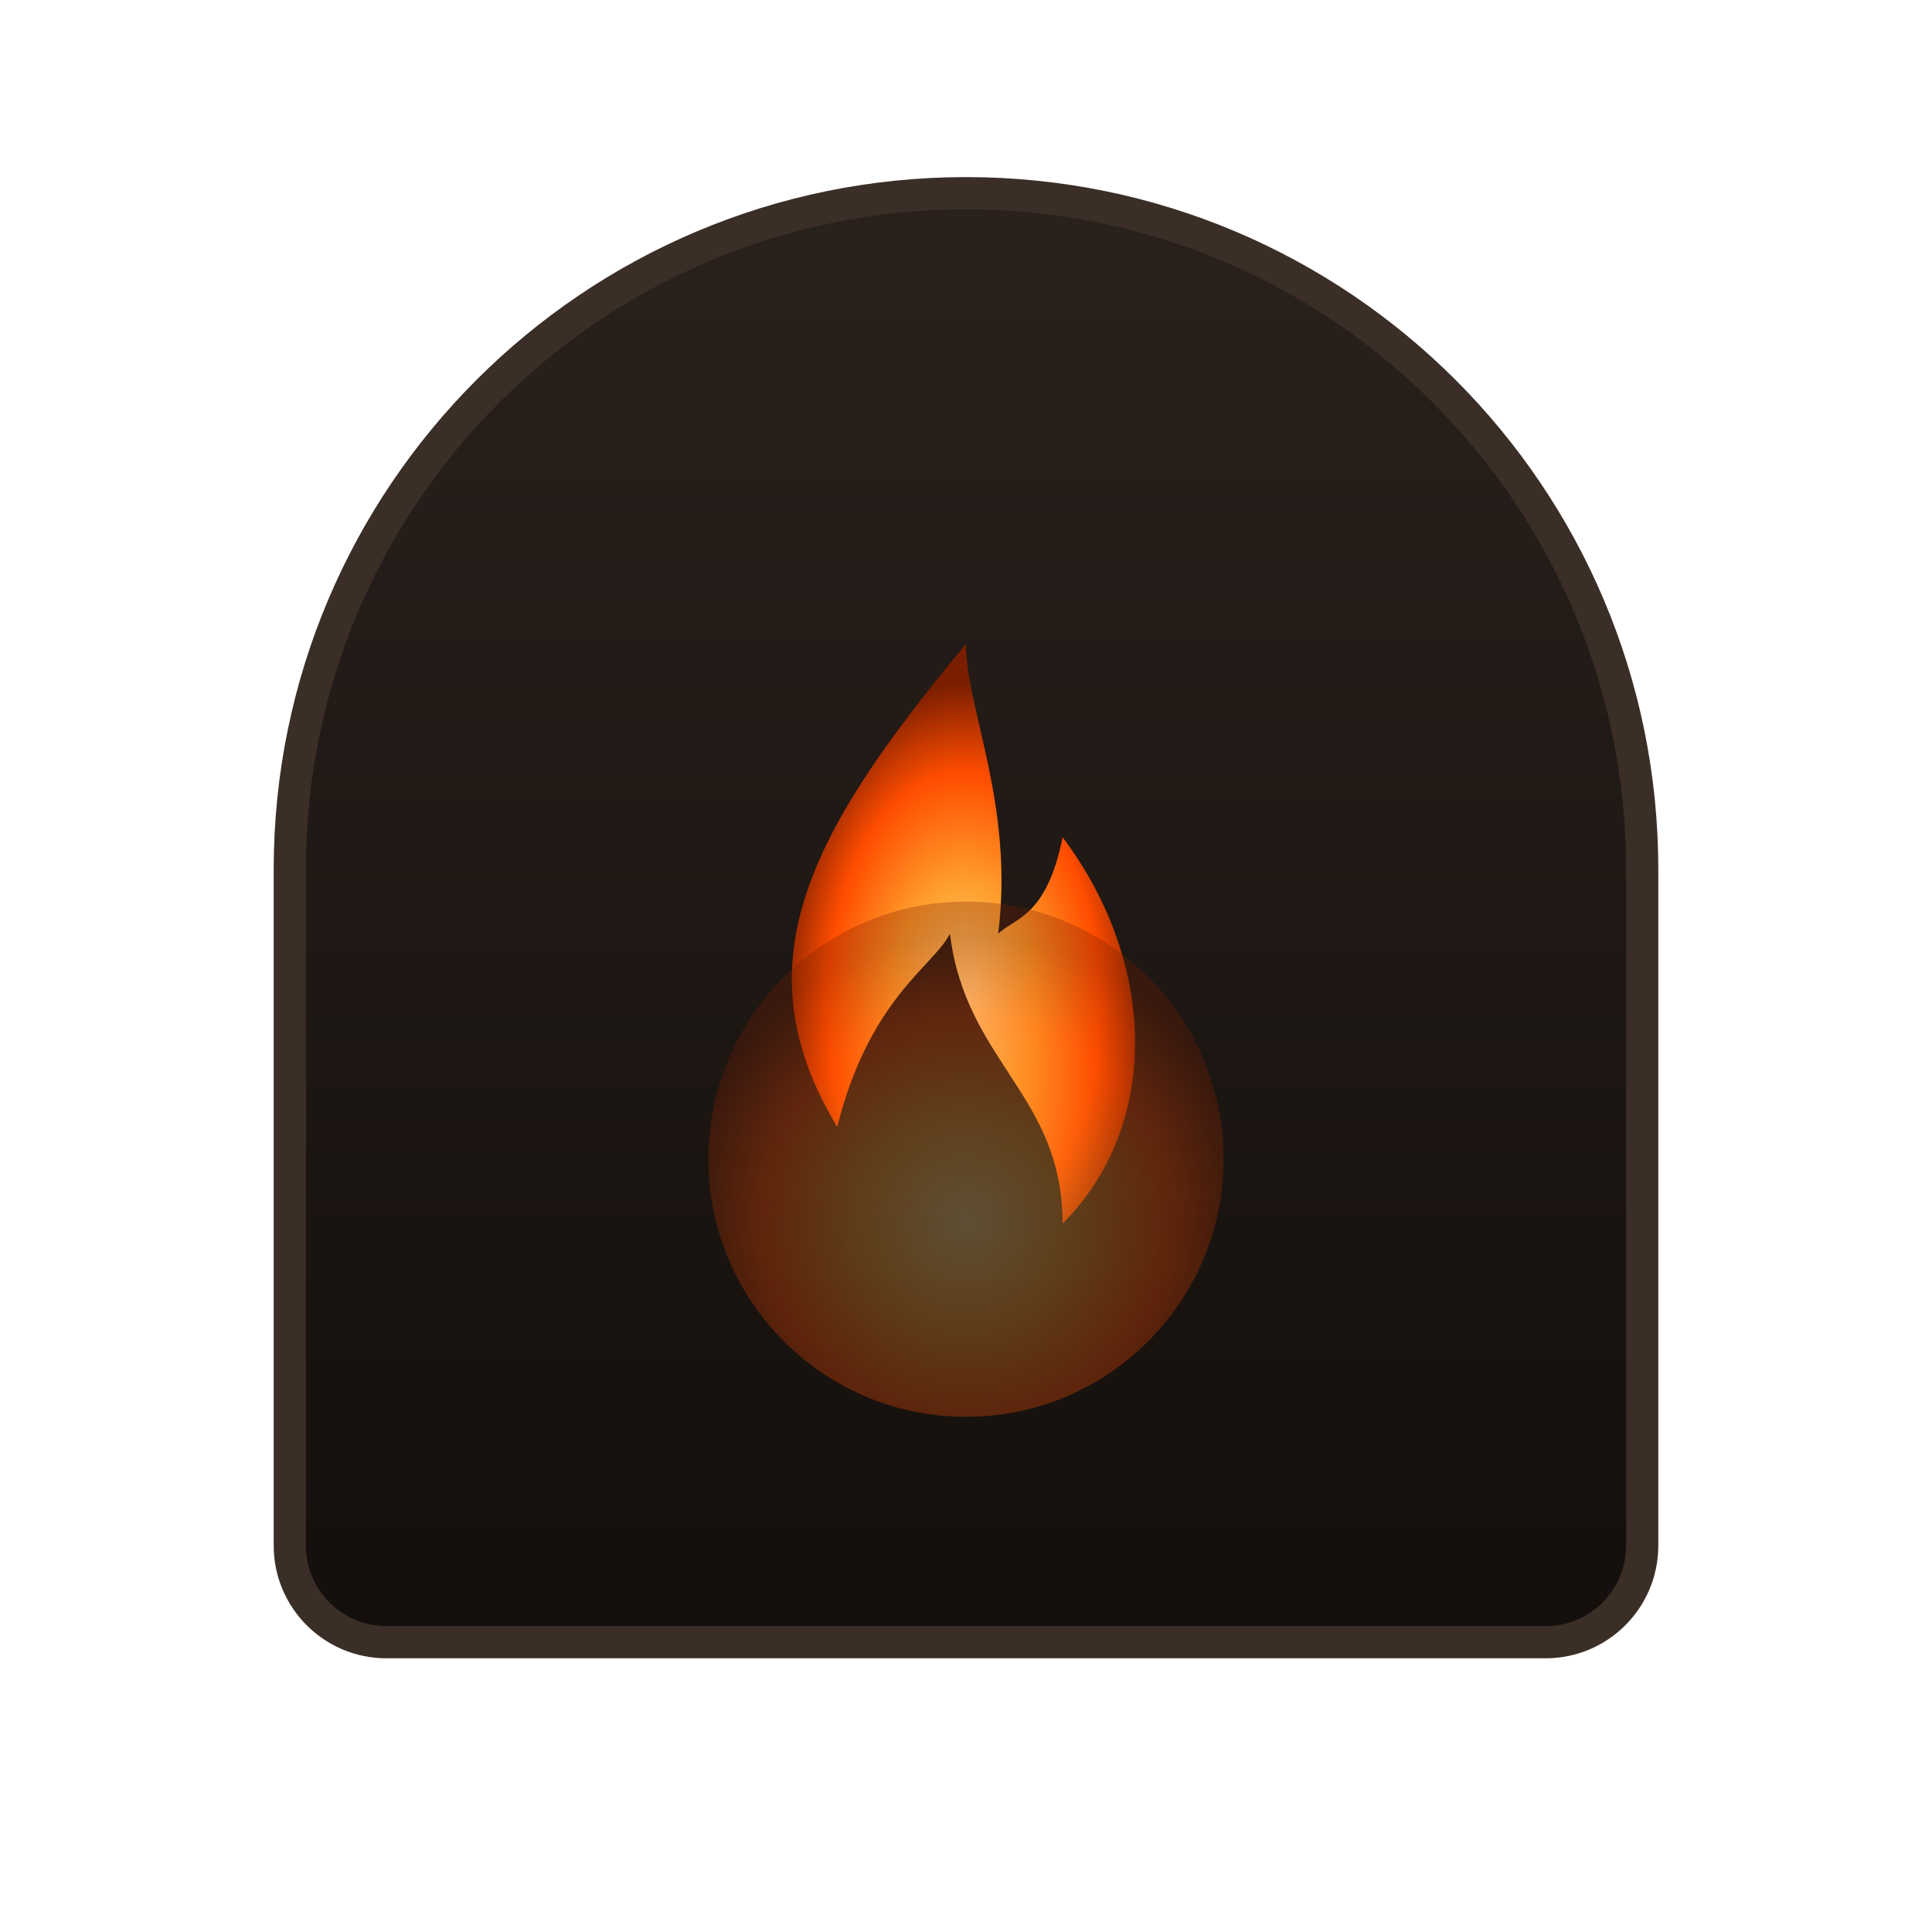
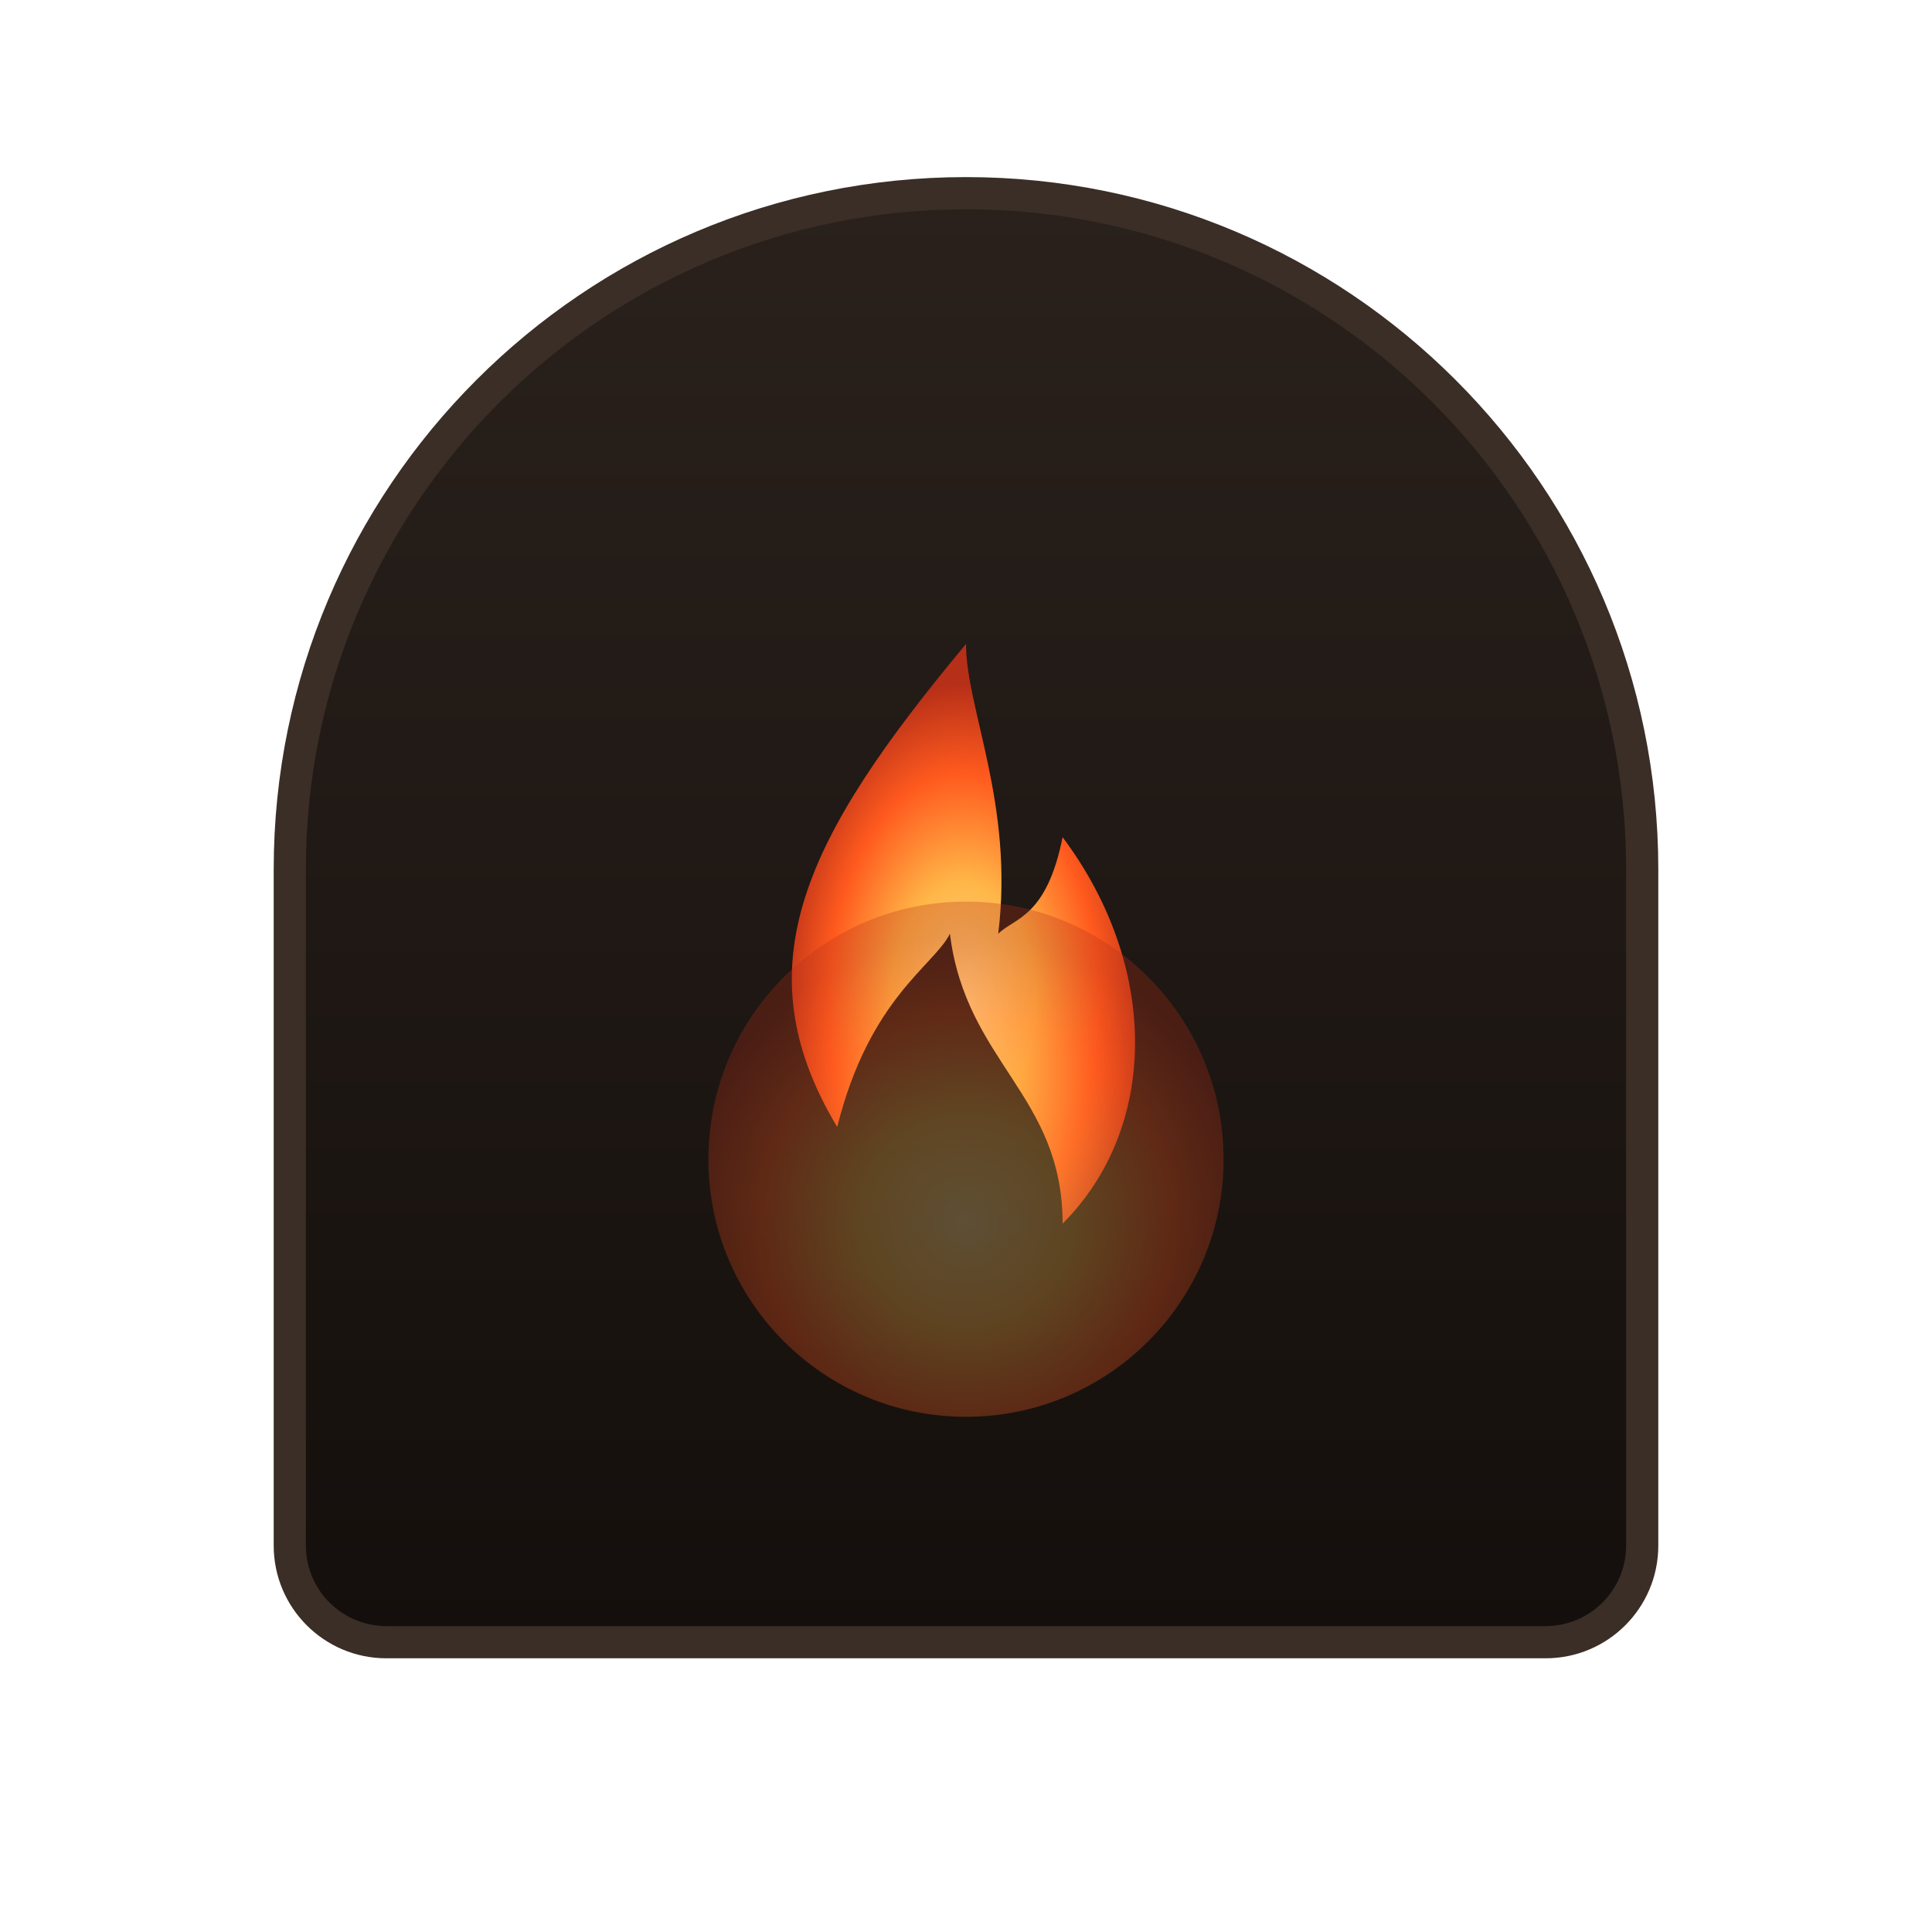
<svg xmlns="http://www.w3.org/2000/svg" width="120" height="120" viewBox="0 0 120 120" fill="none" role="img" aria-label="Hearth">
  <defs>
    <radialGradient id="glow" cx="50%" cy="62%" r="55%">
      <stop offset="0%" stop-color="#FFD98A" />
-       <stop offset="38%" stop-color="#FF9E2C" />
-       <stop offset="72%" stop-color="#FF4D00" />
-       <stop offset="100%" stop-color="#7A1E00" />
+       <stop offset="38%" stop-color="#FFB648" />
+       <stop offset="72%" stop-color="#FF5A1E" />
+       <stop offset="100%" stop-color="#B62F18" />
    </radialGradient>
    <linearGradient id="hearthstone" x1="0" y1="0" x2="0" y2="1">
      <stop offset="0%" stop-color="#2A211C" />
      <stop offset="100%" stop-color="#140F0C" />
    </linearGradient>
  </defs>
  <path d="M18 96 V54 a42 42 0 0 1 84 0 V96 a6 6 0 0 1-6 6 H24 a6 6 0 0 1-6-6Z" fill="url(#hearthstone)" stroke="#3A2E26" stroke-width="2" />
  <path d="M60 40            C 50 52, 46 60, 52 70            C 54 62, 58 60, 59 58            C 60 66, 66 68, 66 76            C 72 70, 72 60, 66 52            C 65 57, 63 57, 62 58            C 63 50, 60 44, 60 40 Z" fill="url(#glow)" />
  <circle cx="60" cy="72" r="16" fill="url(#glow)" opacity="0.30" />
</svg>
